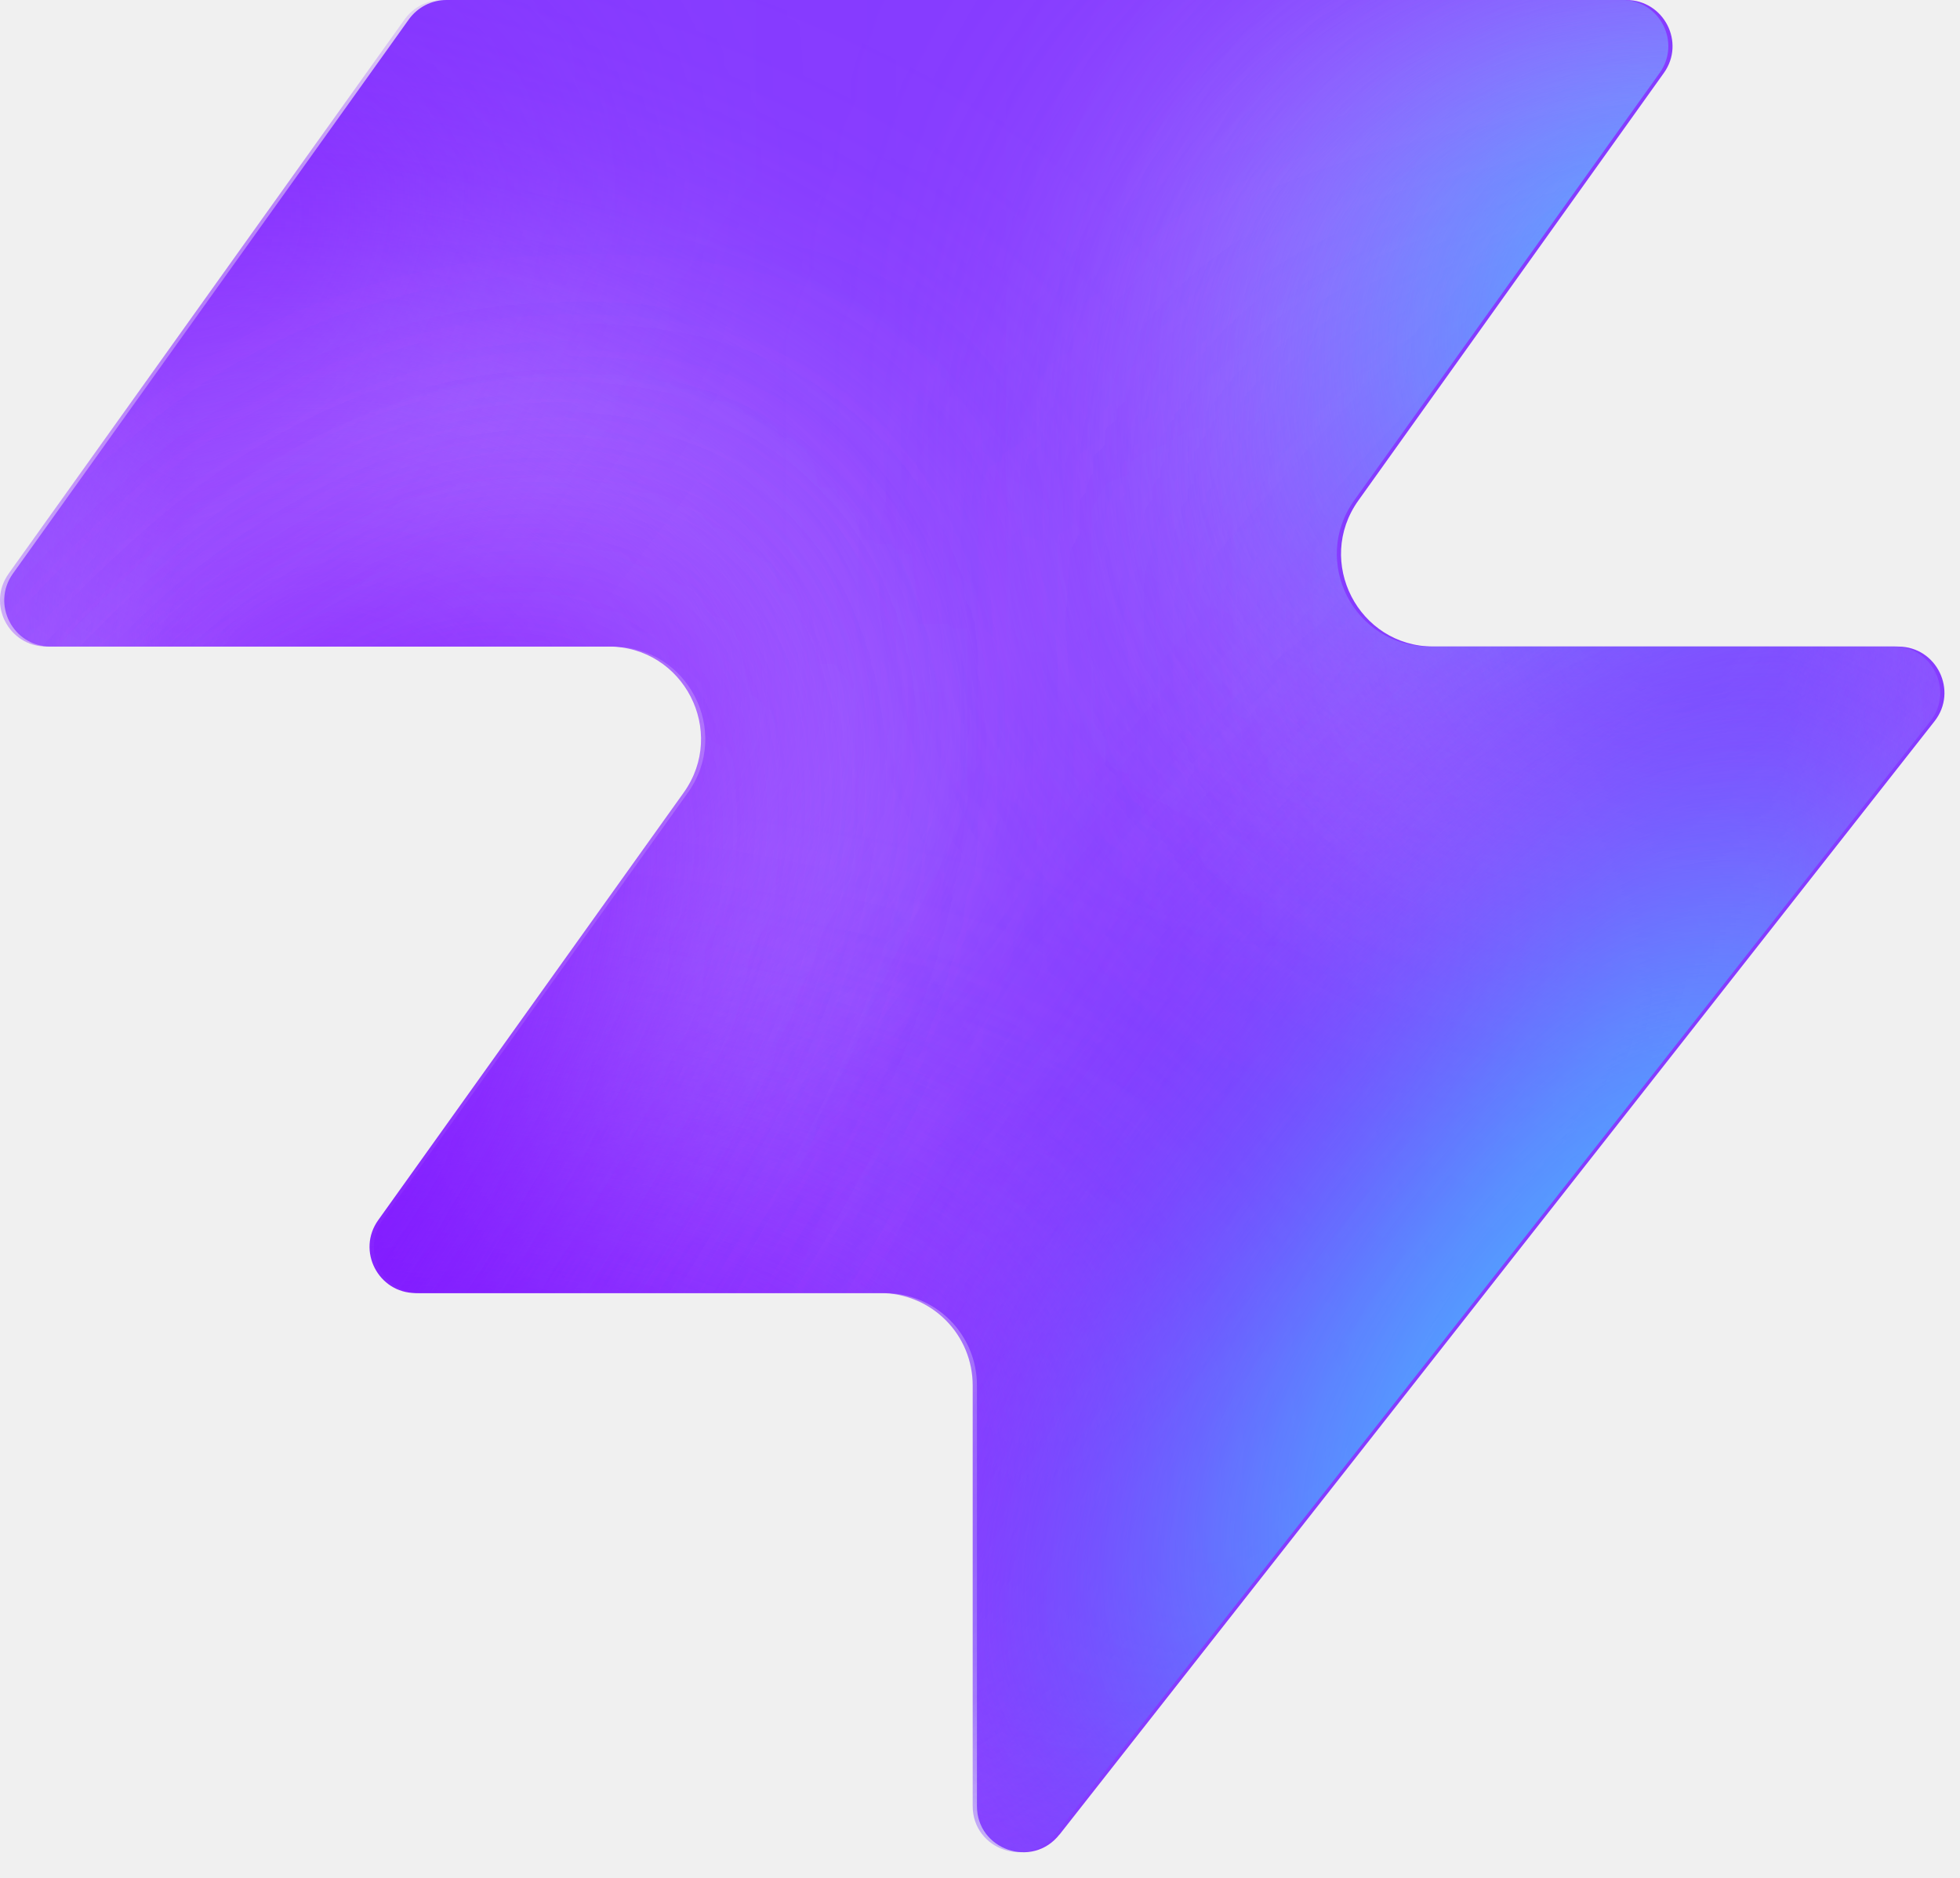
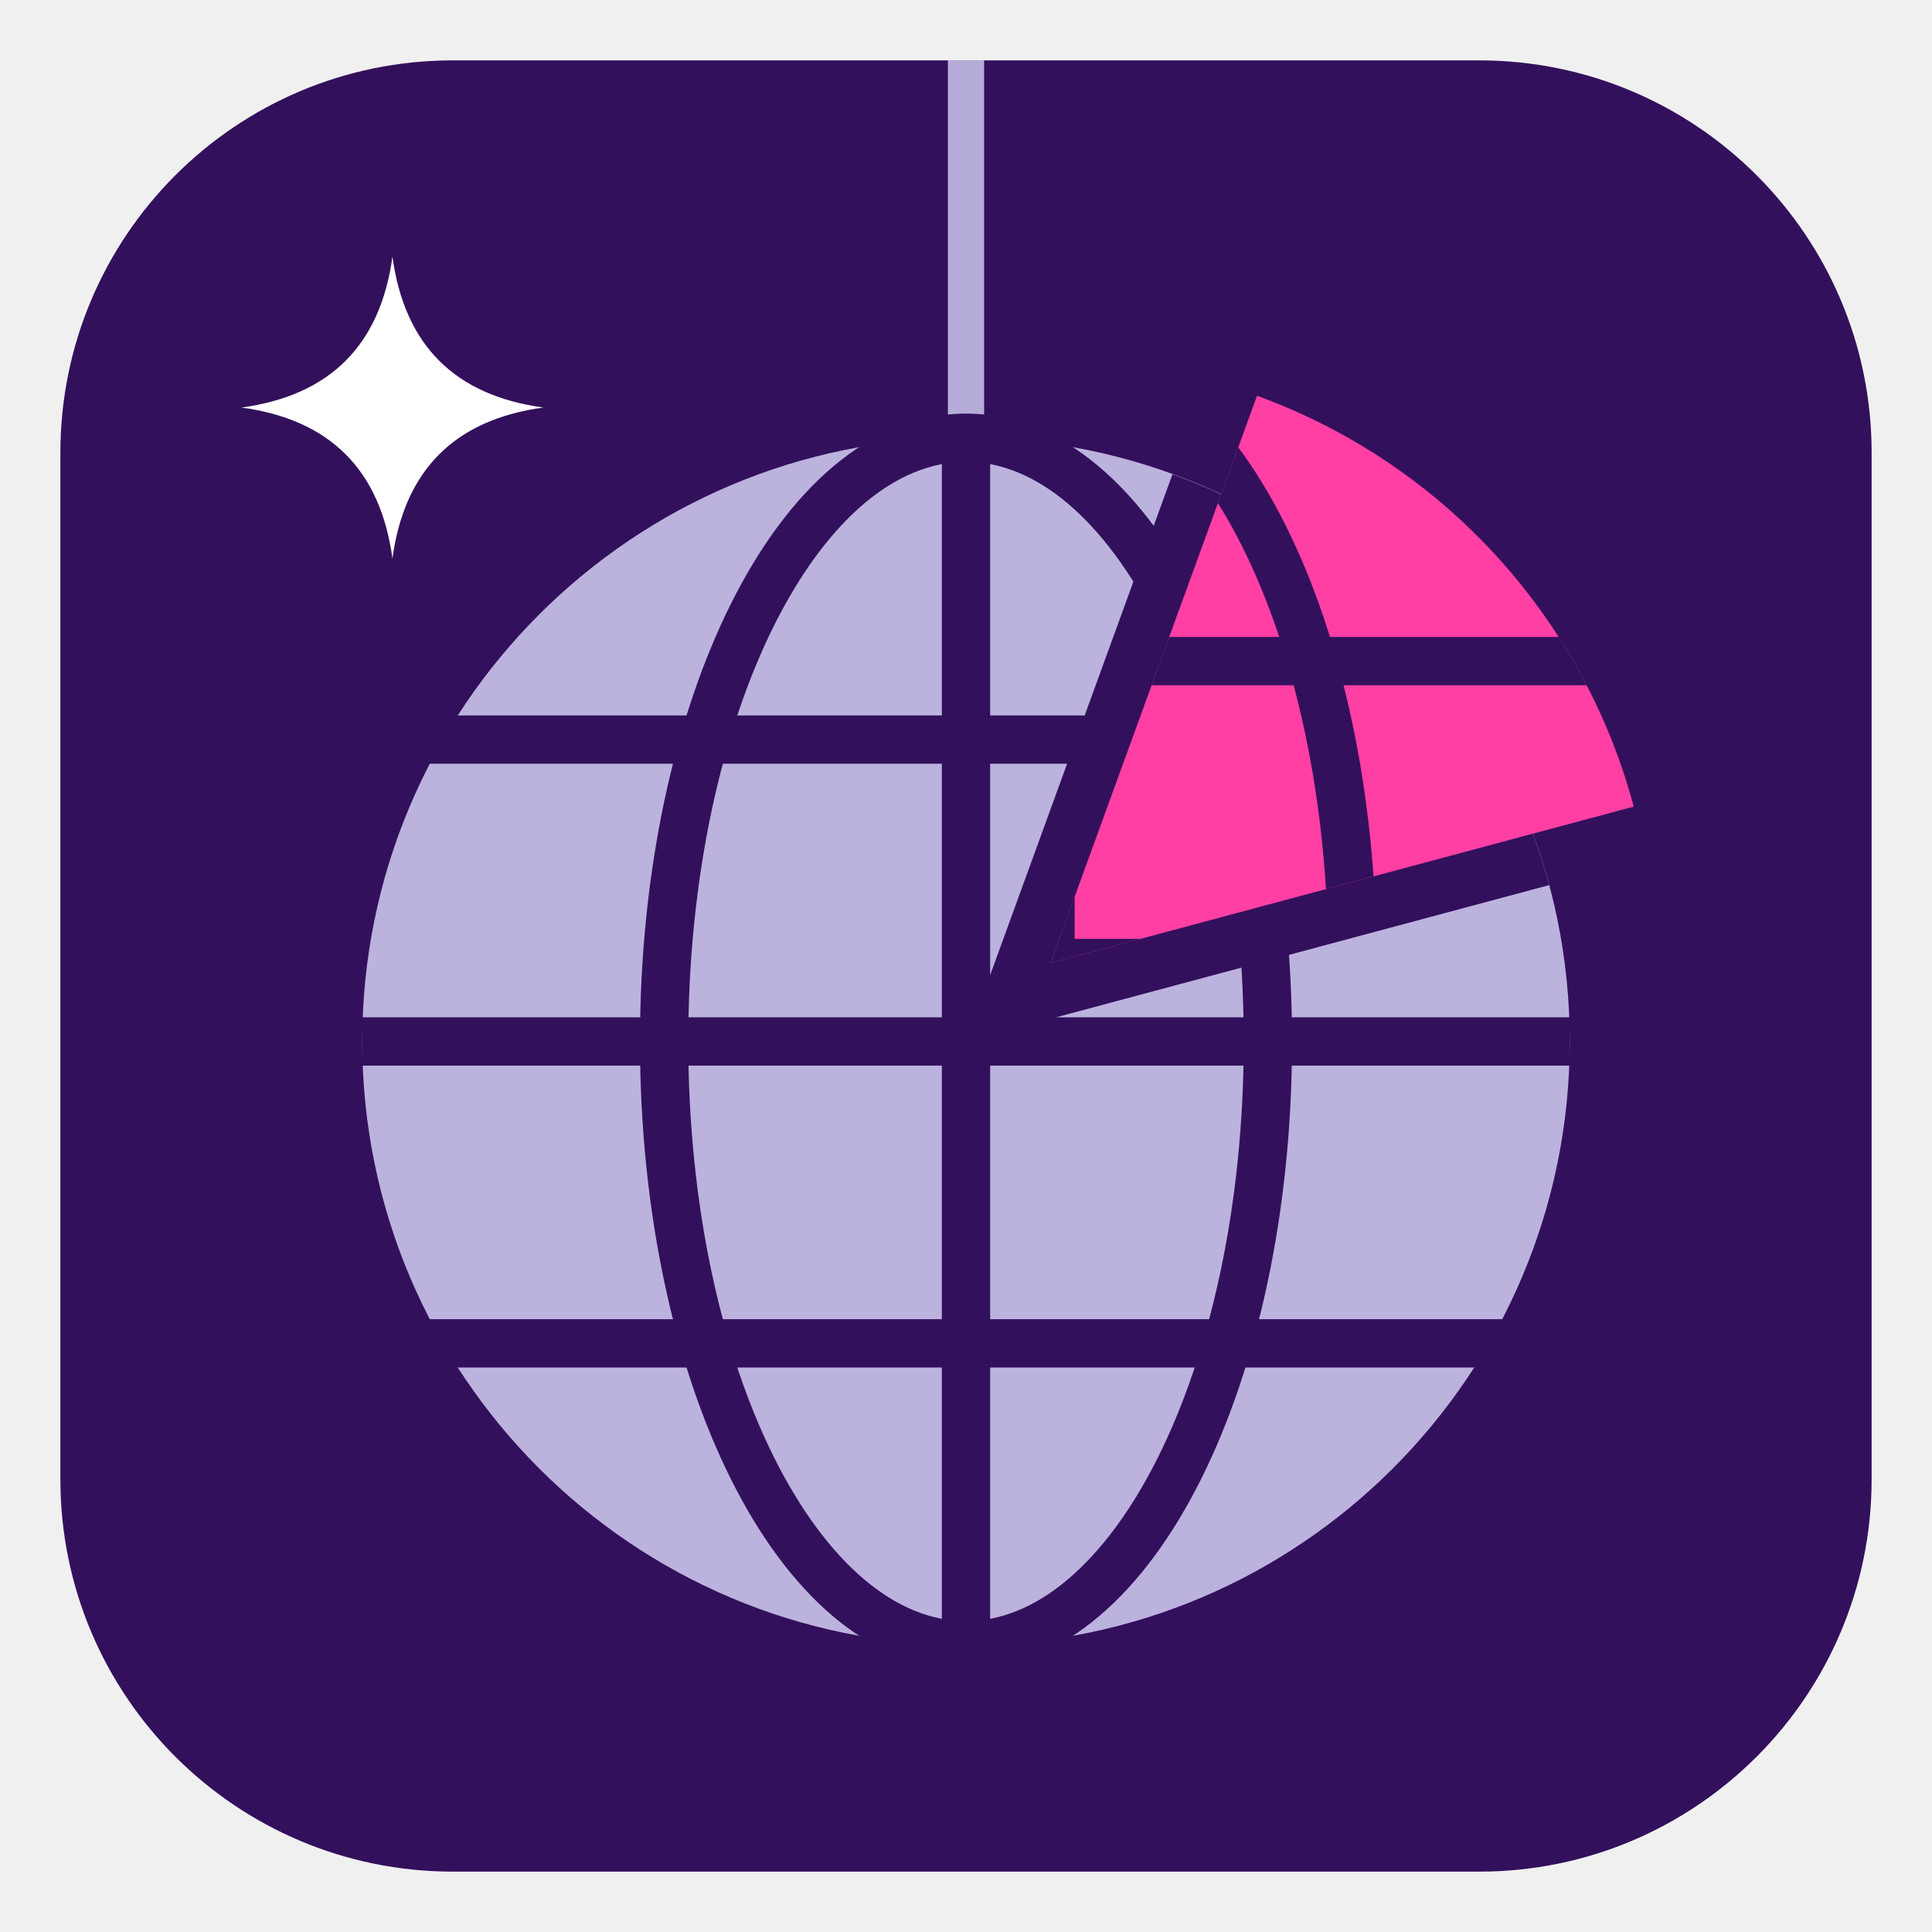
- <svg xmlns="http://www.w3.org/2000/svg" width="48" height="46" fill="none" viewBox="0 0 48 46">
-   <path fill="#863bff" d="M25.946 44.938c-.664.845-2.021.375-2.021-.698V33.937a2.26 2.26 0 0 0-2.262-2.262H10.287c-.92 0-1.456-1.04-.92-1.788l7.48-10.471c1.07-1.497 0-3.578-1.842-3.578H1.237c-.92 0-1.456-1.04-.92-1.788L10.013.474c.214-.297.556-.474.92-.474h28.894c.92 0 1.456 1.04.92 1.788l-7.48 10.471c-1.07 1.498 0 3.579 1.842 3.579h11.377c.943 0 1.473 1.088.89 1.83L25.947 44.94z" style="fill:#863bff;fill:color(display-p3 .525 .23 1);fill-opacity:1" />
-   <mask id="a" width="48" height="46" x="0" y="0" maskUnits="userSpaceOnUse" style="mask-type:alpha">
-     <path fill="#000" d="M25.842 44.938c-.664.844-2.021.375-2.021-.698V33.937a2.26 2.26 0 0 0-2.262-2.262H10.183c-.92 0-1.456-1.04-.92-1.788l7.48-10.471c1.07-1.498 0-3.579-1.842-3.579H1.133c-.92 0-1.456-1.04-.92-1.787L9.91.473c.214-.297.556-.474.92-.474h28.894c.92 0 1.456 1.04.92 1.788l-7.48 10.471c-1.07 1.498 0 3.578 1.842 3.578h11.377c.943 0 1.473 1.088.89 1.832L25.843 44.94z" style="fill:#000;fill-opacity:1" />
-   </mask>
-   <g mask="url(#a)">
-     <g filter="url(#b)">
-       <ellipse cx="5.508" cy="14.704" fill="#ede6ff" rx="5.508" ry="14.704" style="fill:#ede6ff;fill:color(display-p3 .927 .903 1);fill-opacity:1" transform="matrix(.00324 1 1 -.00324 -4.47 31.516)" />
+ <svg xmlns="http://www.w3.org/2000/svg" width="64" height="64" viewBox="0 0 64 64">
+   <defs>
+     <path id="wedge" d="M32 34.5 L51.32 29.32 A20 20 0 0 0 38.84 15.71 Z" />
+     <mask id="cut">
+       <rect width="64" height="64" fill="#fff" />
+       <use href="#wedge" fill="#000" />
+     </mask>
+     <g id="grid" fill="none" stroke="#33105c" stroke-width="1.6">
+       <path d="M12 24.5H52M12 34.5H52M12 44.5H52M32 14.5V54.5" />
+       <ellipse cx="32" cy="34.5" rx="10" ry="20" />
    </g>
-     <g filter="url(#c)">
-       <ellipse cx="10.399" cy="29.851" fill="#ede6ff" rx="10.399" ry="29.851" style="fill:#ede6ff;fill:color(display-p3 .927 .903 1);fill-opacity:1" transform="matrix(.00324 1 1 -.00324 -39.328 7.883)" />
-     </g>
-     <g filter="url(#d)">
-       <ellipse cx="5.508" cy="30.487" fill="#7e14ff" rx="5.508" ry="30.487" style="fill:#7e14ff;fill:color(display-p3 .492 .077 1);fill-opacity:1" transform="rotate(89.814 -25.913 -14.639)scale(1 -1)" />
-     </g>
-     <g filter="url(#e)">
-       <ellipse cx="5.508" cy="30.599" fill="#7e14ff" rx="5.508" ry="30.599" style="fill:#7e14ff;fill:color(display-p3 .492 .077 1);fill-opacity:1" transform="rotate(89.814 -32.644 -3.334)scale(1 -1)" />
-     </g>
-     <g filter="url(#f)">
-       <ellipse cx="5.508" cy="30.599" fill="#7e14ff" rx="5.508" ry="30.599" style="fill:#7e14ff;fill:color(display-p3 .492 .077 1);fill-opacity:1" transform="matrix(.00324 1 1 -.00324 -34.34 30.47)" />
-     </g>
-     <g filter="url(#g)">
-       <ellipse cx="14.072" cy="22.078" fill="#ede6ff" rx="14.072" ry="22.078" style="fill:#ede6ff;fill:color(display-p3 .927 .903 1);fill-opacity:1" transform="rotate(93.35 24.506 48.493)scale(-1 1)" />
-     </g>
-     <g filter="url(#h)">
-       <ellipse cx="3.47" cy="21.501" fill="#7e14ff" rx="3.47" ry="21.501" style="fill:#7e14ff;fill:color(display-p3 .492 .077 1);fill-opacity:1" transform="rotate(89.009 28.708 47.59)scale(-1 1)" />
-     </g>
-     <g filter="url(#i)">
-       <ellipse cx="3.47" cy="21.501" fill="#7e14ff" rx="3.47" ry="21.501" style="fill:#7e14ff;fill:color(display-p3 .492 .077 1);fill-opacity:1" transform="rotate(89.009 28.708 47.59)scale(-1 1)" />
-     </g>
-     <g filter="url(#j)">
-       <ellipse cx=".387" cy="8.972" fill="#7e14ff" rx="4.407" ry="29.108" style="fill:#7e14ff;fill:color(display-p3 .492 .077 1);fill-opacity:1" transform="rotate(39.51 .387 8.972)" />
-     </g>
-     <g filter="url(#k)">
-       <ellipse cx="47.523" cy="-6.092" fill="#7e14ff" rx="4.407" ry="29.108" style="fill:#7e14ff;fill:color(display-p3 .492 .077 1);fill-opacity:1" transform="rotate(37.892 47.523 -6.092)" />
-     </g>
-     <g filter="url(#l)">
-       <ellipse cx="41.412" cy="6.333" fill="#47bfff" rx="5.971" ry="9.665" style="fill:#47bfff;fill:color(display-p3 .28 .748 1);fill-opacity:1" transform="rotate(37.892 41.412 6.333)" />
-     </g>
-     <g filter="url(#m)">
-       <ellipse cx="-1.879" cy="38.332" fill="#7e14ff" rx="4.407" ry="29.108" style="fill:#7e14ff;fill:color(display-p3 .492 .077 1);fill-opacity:1" transform="rotate(37.892 -1.88 38.332)" />
-     </g>
-     <g filter="url(#n)">
-       <ellipse cx="-1.879" cy="38.332" fill="#7e14ff" rx="4.407" ry="29.108" style="fill:#7e14ff;fill:color(display-p3 .492 .077 1);fill-opacity:1" transform="rotate(37.892 -1.88 38.332)" />
-     </g>
-     <g filter="url(#o)">
-       <ellipse cx="35.651" cy="29.907" fill="#7e14ff" rx="4.407" ry="29.108" style="fill:#7e14ff;fill:color(display-p3 .492 .077 1);fill-opacity:1" transform="rotate(37.892 35.651 29.907)" />
-     </g>
-     <g filter="url(#p)">
-       <ellipse cx="38.418" cy="32.4" fill="#47bfff" rx="5.971" ry="15.297" style="fill:#47bfff;fill:color(display-p3 .28 .748 1);fill-opacity:1" transform="rotate(37.892 38.418 32.4)" />
+   </defs>
+   <rect x="2" y="2" width="60" height="60" rx="13" fill="#33105c" />
+   <path d="M32 2V15" stroke="#b6acd9" stroke-width="1.2" />
+   <g mask="url(#cut)">
+     <circle cx="32" cy="34.5" r="20" fill="#bcb2de" />
+     <use href="#grid" />
+   </g>
+   <g transform="translate(2.8 -2.6)">
+     <clipPath id="slice">
+       <use href="#wedge" />
+     </clipPath>
+     <use href="#wedge" fill="#ff3fa4" />
+     <g clip-path="url(#slice)">
+       <use href="#grid" />
    </g>
  </g>
-   <defs>
-     <filter id="b" width="60.045" height="41.654" x="-19.77" y="16.149" color-interpolation-filters="sRGB" filterUnits="userSpaceOnUse">
-       <feFlood flood-opacity="0" result="BackgroundImageFix" />
-       <feBlend in="SourceGraphic" in2="BackgroundImageFix" result="shape" />
-       <feGaussianBlur result="effect1_foregroundBlur_2002_17158" stdDeviation="7.659" />
-     </filter>
-     <filter id="c" width="90.34" height="51.437" x="-54.613" y="-7.533" color-interpolation-filters="sRGB" filterUnits="userSpaceOnUse">
-       <feFlood flood-opacity="0" result="BackgroundImageFix" />
-       <feBlend in="SourceGraphic" in2="BackgroundImageFix" result="shape" />
-       <feGaussianBlur result="effect1_foregroundBlur_2002_17158" stdDeviation="7.659" />
-     </filter>
-     <filter id="d" width="79.355" height="29.4" x="-49.64" y="2.03" color-interpolation-filters="sRGB" filterUnits="userSpaceOnUse">
-       <feFlood flood-opacity="0" result="BackgroundImageFix" />
-       <feBlend in="SourceGraphic" in2="BackgroundImageFix" result="shape" />
-       <feGaussianBlur result="effect1_foregroundBlur_2002_17158" stdDeviation="4.596" />
-     </filter>
-     <filter id="e" width="79.579" height="29.4" x="-45.045" y="20.029" color-interpolation-filters="sRGB" filterUnits="userSpaceOnUse">
-       <feFlood flood-opacity="0" result="BackgroundImageFix" />
-       <feBlend in="SourceGraphic" in2="BackgroundImageFix" result="shape" />
-       <feGaussianBlur result="effect1_foregroundBlur_2002_17158" stdDeviation="4.596" />
-     </filter>
-     <filter id="f" width="79.579" height="29.4" x="-43.513" y="21.178" color-interpolation-filters="sRGB" filterUnits="userSpaceOnUse">
-       <feFlood flood-opacity="0" result="BackgroundImageFix" />
-       <feBlend in="SourceGraphic" in2="BackgroundImageFix" result="shape" />
-       <feGaussianBlur result="effect1_foregroundBlur_2002_17158" stdDeviation="4.596" />
-     </filter>
-     <filter id="g" width="74.749" height="58.852" x="15.756" y="-17.901" color-interpolation-filters="sRGB" filterUnits="userSpaceOnUse">
-       <feFlood flood-opacity="0" result="BackgroundImageFix" />
-       <feBlend in="SourceGraphic" in2="BackgroundImageFix" result="shape" />
-       <feGaussianBlur result="effect1_foregroundBlur_2002_17158" stdDeviation="7.659" />
-     </filter>
-     <filter id="h" width="61.377" height="25.362" x="23.548" y="2.284" color-interpolation-filters="sRGB" filterUnits="userSpaceOnUse">
-       <feFlood flood-opacity="0" result="BackgroundImageFix" />
-       <feBlend in="SourceGraphic" in2="BackgroundImageFix" result="shape" />
-       <feGaussianBlur result="effect1_foregroundBlur_2002_17158" stdDeviation="4.596" />
-     </filter>
-     <filter id="i" width="61.377" height="25.362" x="23.548" y="2.284" color-interpolation-filters="sRGB" filterUnits="userSpaceOnUse">
-       <feFlood flood-opacity="0" result="BackgroundImageFix" />
-       <feBlend in="SourceGraphic" in2="BackgroundImageFix" result="shape" />
-       <feGaussianBlur result="effect1_foregroundBlur_2002_17158" stdDeviation="4.596" />
-     </filter>
-     <filter id="j" width="56.045" height="63.649" x="-27.636" y="-22.853" color-interpolation-filters="sRGB" filterUnits="userSpaceOnUse">
-       <feFlood flood-opacity="0" result="BackgroundImageFix" />
-       <feBlend in="SourceGraphic" in2="BackgroundImageFix" result="shape" />
-       <feGaussianBlur result="effect1_foregroundBlur_2002_17158" stdDeviation="4.596" />
-     </filter>
-     <filter id="k" width="54.814" height="64.646" x="20.116" y="-38.415" color-interpolation-filters="sRGB" filterUnits="userSpaceOnUse">
-       <feFlood flood-opacity="0" result="BackgroundImageFix" />
-       <feBlend in="SourceGraphic" in2="BackgroundImageFix" result="shape" />
-       <feGaussianBlur result="effect1_foregroundBlur_2002_17158" stdDeviation="4.596" />
-     </filter>
-     <filter id="l" width="33.541" height="35.313" x="24.641" y="-11.323" color-interpolation-filters="sRGB" filterUnits="userSpaceOnUse">
-       <feFlood flood-opacity="0" result="BackgroundImageFix" />
-       <feBlend in="SourceGraphic" in2="BackgroundImageFix" result="shape" />
-       <feGaussianBlur result="effect1_foregroundBlur_2002_17158" stdDeviation="4.596" />
-     </filter>
-     <filter id="m" width="54.814" height="64.646" x="-29.286" y="6.009" color-interpolation-filters="sRGB" filterUnits="userSpaceOnUse">
-       <feFlood flood-opacity="0" result="BackgroundImageFix" />
-       <feBlend in="SourceGraphic" in2="BackgroundImageFix" result="shape" />
-       <feGaussianBlur result="effect1_foregroundBlur_2002_17158" stdDeviation="4.596" />
-     </filter>
-     <filter id="n" width="54.814" height="64.646" x="-29.286" y="6.009" color-interpolation-filters="sRGB" filterUnits="userSpaceOnUse">
-       <feFlood flood-opacity="0" result="BackgroundImageFix" />
-       <feBlend in="SourceGraphic" in2="BackgroundImageFix" result="shape" />
-       <feGaussianBlur result="effect1_foregroundBlur_2002_17158" stdDeviation="4.596" />
-     </filter>
-     <filter id="o" width="54.814" height="64.646" x="8.244" y="-2.416" color-interpolation-filters="sRGB" filterUnits="userSpaceOnUse">
-       <feFlood flood-opacity="0" result="BackgroundImageFix" />
-       <feBlend in="SourceGraphic" in2="BackgroundImageFix" result="shape" />
-       <feGaussianBlur result="effect1_foregroundBlur_2002_17158" stdDeviation="4.596" />
-     </filter>
-     <filter id="p" width="39.409" height="43.623" x="18.713" y="10.588" color-interpolation-filters="sRGB" filterUnits="userSpaceOnUse">
-       <feFlood flood-opacity="0" result="BackgroundImageFix" />
-       <feBlend in="SourceGraphic" in2="BackgroundImageFix" result="shape" />
-       <feGaussianBlur result="effect1_foregroundBlur_2002_17158" stdDeviation="4.596" />
-     </filter>
-   </defs>
+   <path d="M13 8.5q.6 4.4 5 5-4.4.6-5 5-.6-4.4-5-5 4.4-.6 5-5z" fill="#fff" />
</svg>
